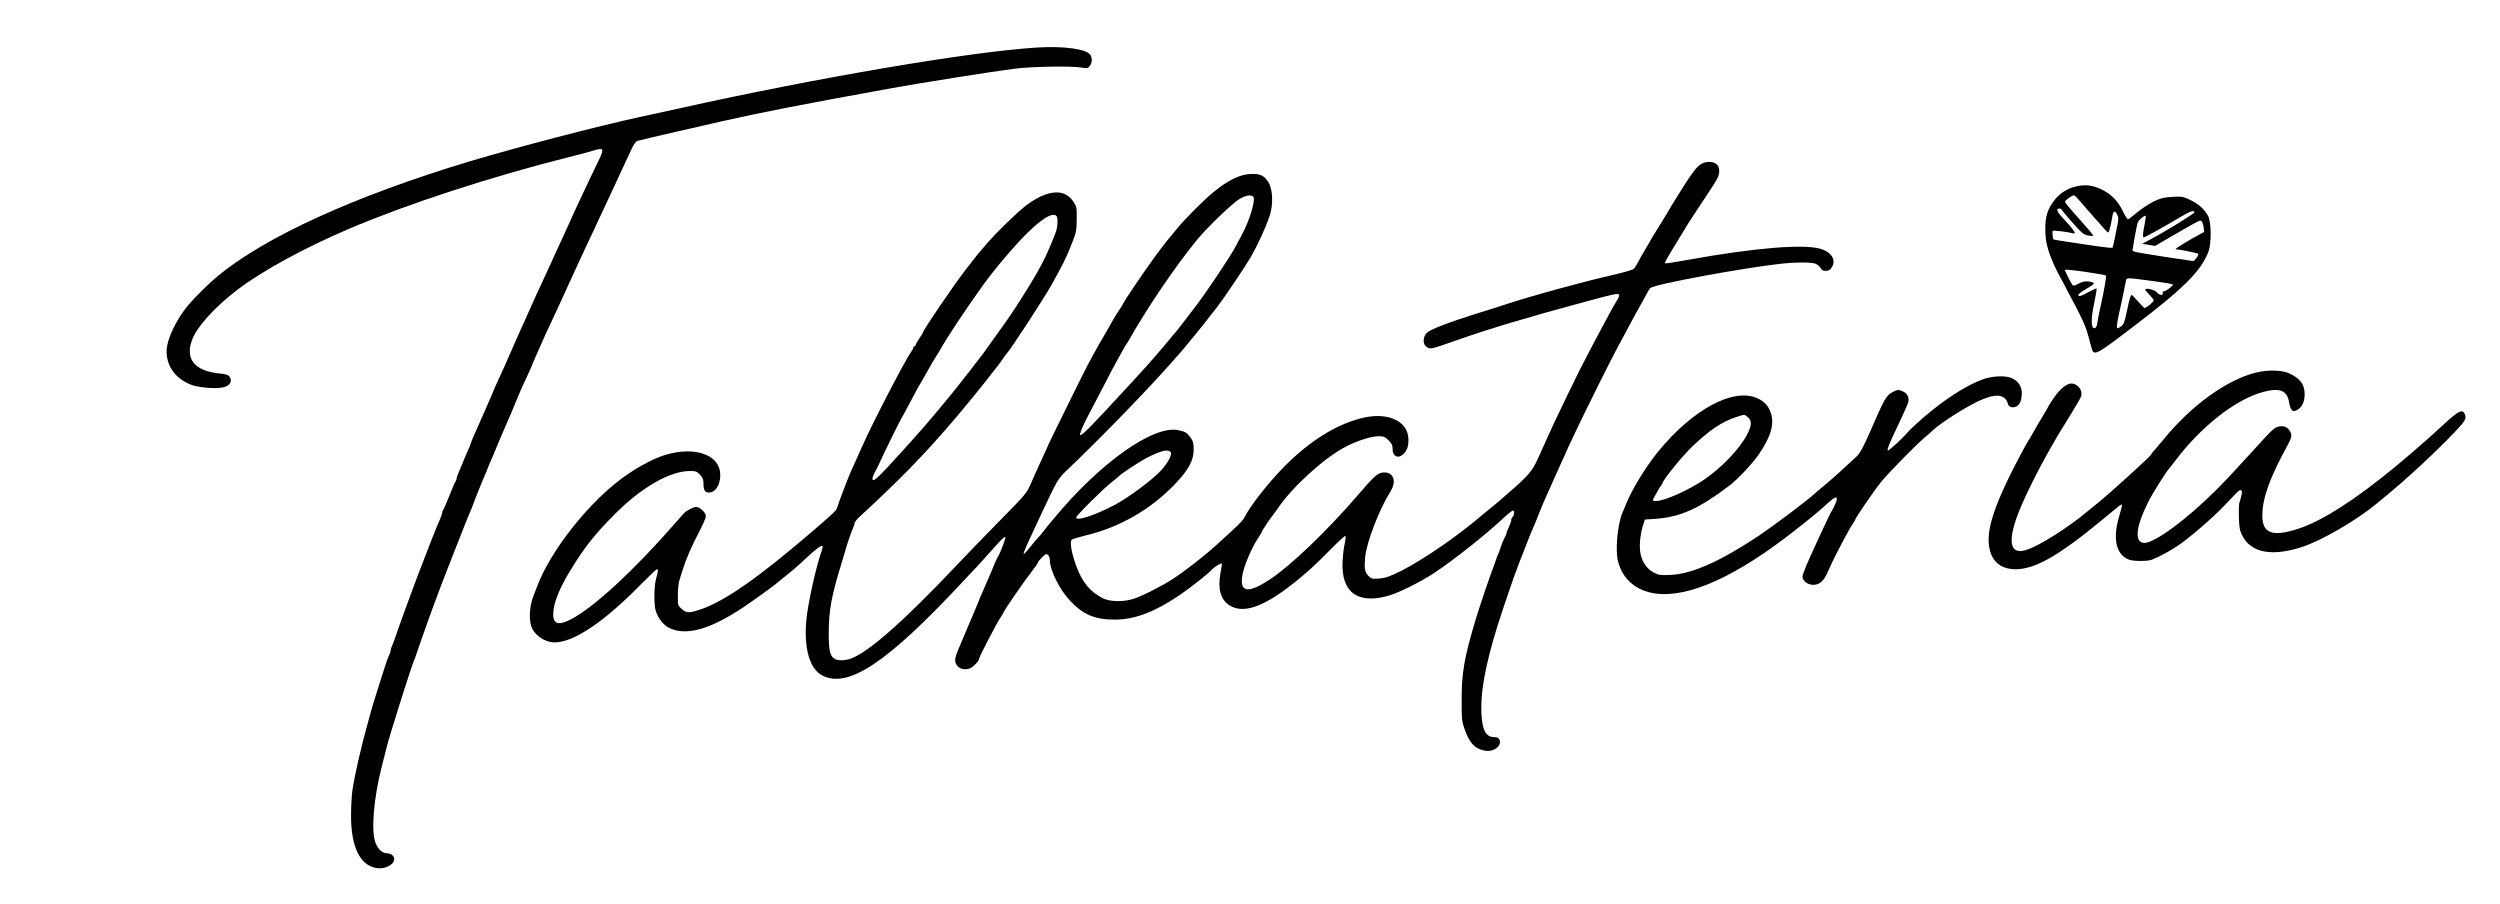
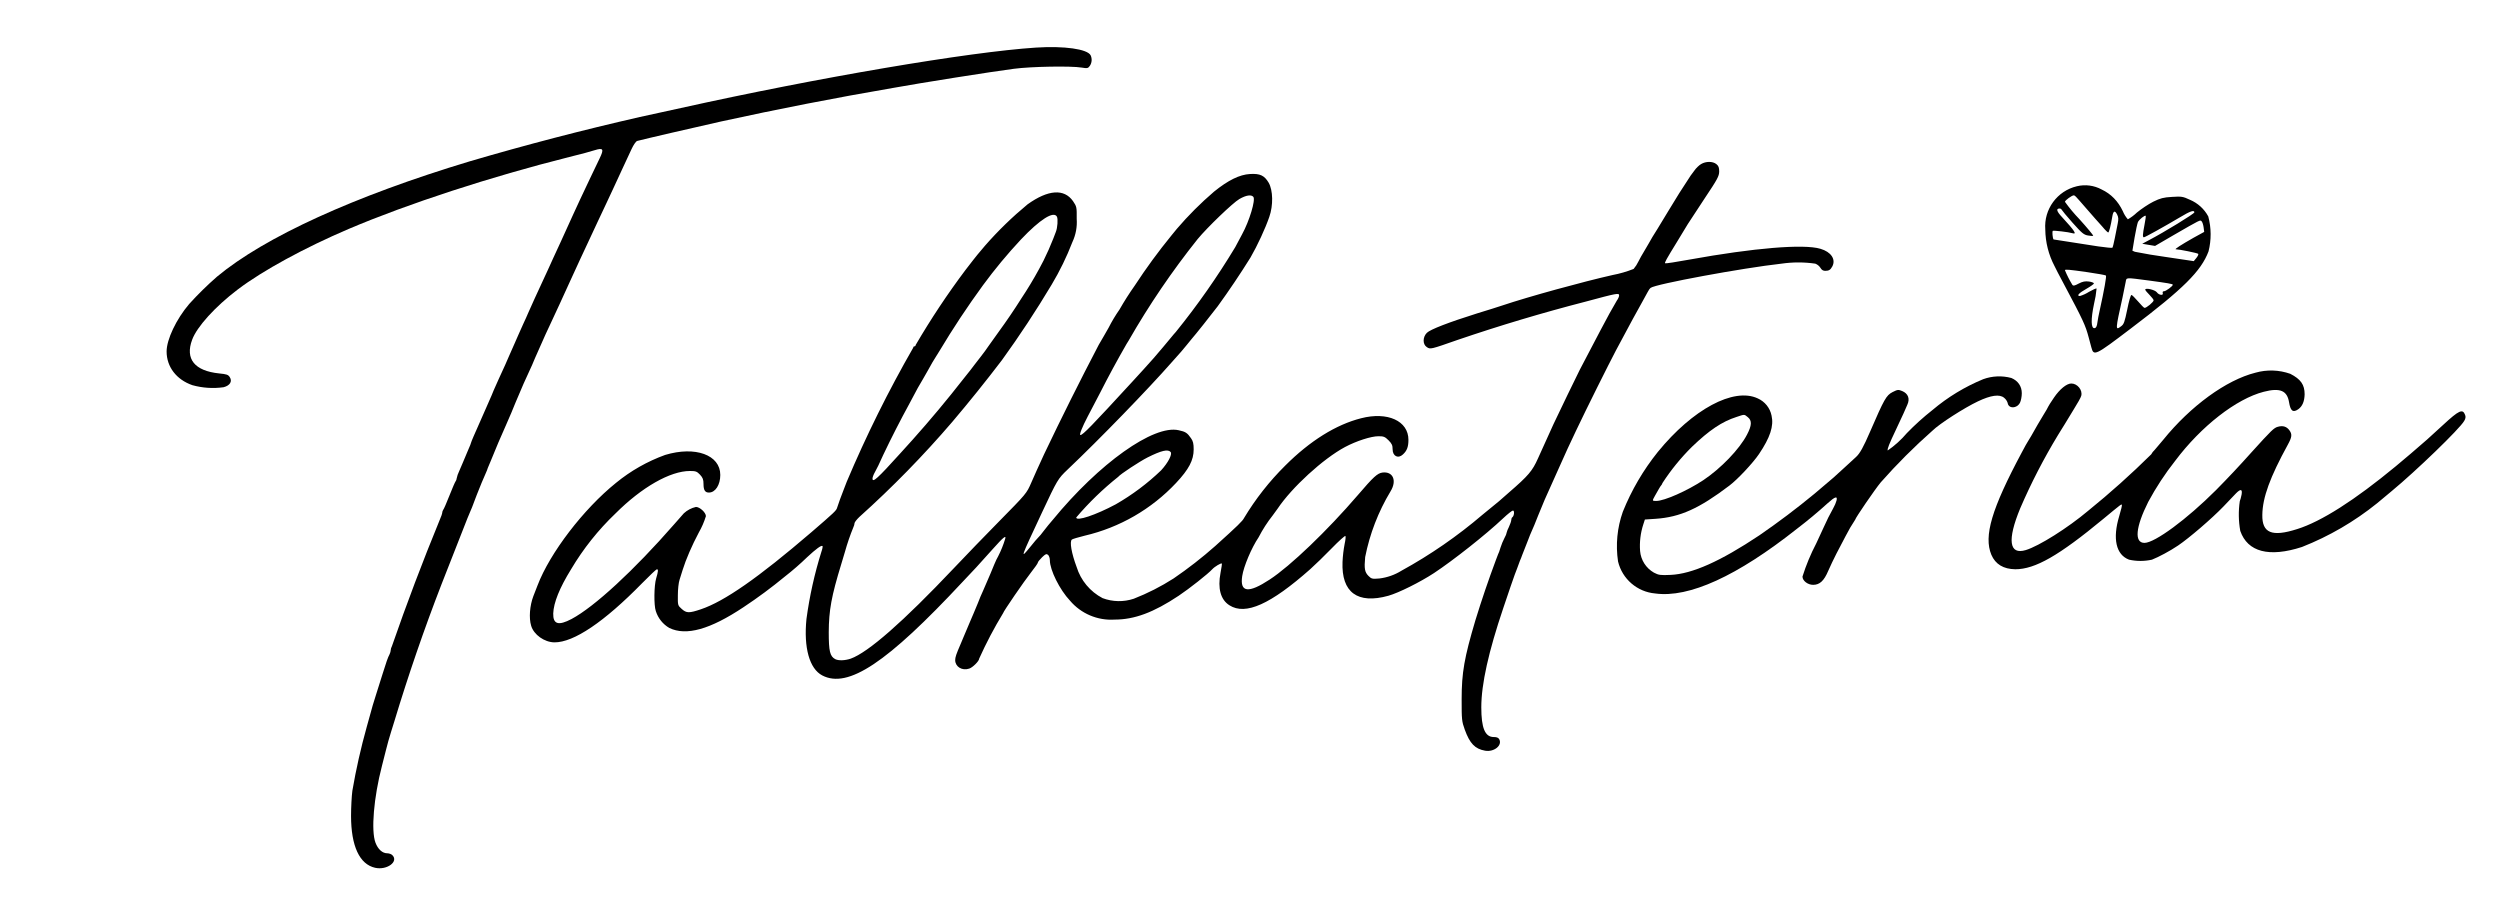
- <svg xmlns="http://www.w3.org/2000/svg" version="1.0" width="2086pt" height="754pt" viewBox="0 0 2086 754" preserveAspectRatio="xMidYMid meet">
-   <g transform="translate(0,754) scale(0.1,-0.1)" fill="#000000" stroke="none">
-     <path d="M8645 7143 c-559 -36 -1823 -251 -2962 -504 -125 -27 -280 -61 -343 -75 -356 -77 -1014 -249 -1420 -370 -960 -289 -1713 -632 -2110 -963 -59 -49 -188 -176 -232 -228 -108 -127 -188 -296 -188 -396 0 -128 82 -235 215 -281 65 -22 208 -32 261 -17 53 14 74 49 51 84 -13 21 -27 25 -88 31 -205 21 -286 120 -226 281 40 109 193 277 380 419 208 158 561 350 927 506 494 210 1184 435 1840 600 91 22 187 48 213 57 71 22 78 9 40 -69 -17 -35 -52 -108 -78 -163 -26 -55 -64 -136 -85 -180 -21 -44 -48 -102 -60 -130 -12 -27 -35 -77 -50 -110 -15 -33 -38 -82 -50 -110 -13 -27 -42 -92 -66 -143 -24 -52 -44 -95 -44 -97 0 -1 -22 -49 -49 -106 -48 -103 -71 -154 -112 -246 -11 -27 -31 -70 -44 -98 -12 -27 -29 -66 -38 -85 -8 -19 -24 -56 -36 -82 -12 -27 -30 -69 -42 -95 -12 -27 -27 -61 -34 -78 -8 -16 -32 -70 -54 -118 -23 -49 -41 -91 -41 -92 0 -2 -27 -66 -61 -142 -33 -76 -67 -151 -74 -168 -7 -16 -22 -51 -34 -77 -11 -26 -21 -50 -21 -53 0 -3 -9 -27 -21 -53 -12 -26 -25 -57 -30 -69 -5 -13 -13 -33 -18 -45 -5 -13 -18 -44 -30 -70 -12 -26 -21 -54 -21 -61 0 -7 -4 -17 -8 -22 -5 -6 -28 -59 -52 -120 -24 -60 -47 -114 -52 -119 -4 -6 -8 -16 -8 -23 0 -7 -9 -35 -21 -61 -28 -62 -82 -199 -190 -482 -50 -131 -156 -423 -178 -490 -12 -36 -26 -73 -31 -82 -6 -10 -10 -25 -10 -33 0 -8 -4 -23 -9 -33 -16 -31 -28 -66 -61 -172 -18 -58 -41 -132 -52 -165 -10 -33 -23 -73 -28 -90 -5 -16 -17 -57 -25 -90 -9 -33 -21 -73 -25 -90 -48 -171 -105 -424 -120 -533 -6 -45 -11 -140 -11 -210 0 -252 71 -404 201 -433 98 -22 198 51 144 105 -8 9 -28 16 -43 16 -40 0 -77 33 -98 88 -38 100 -15 376 54 642 14 52 29 111 33 130 14 56 27 102 42 150 8 25 21 65 28 90 27 93 146 464 159 495 10 22 12 27 71 200 43 124 124 345 164 450 35 90 206 527 216 550 4 11 15 36 23 55 9 19 23 55 32 80 17 45 25 67 46 118 7 15 15 36 19 47 5 11 17 41 29 67 12 26 21 50 21 53 0 2 11 28 24 57 13 29 38 87 54 128 17 41 51 122 77 180 26 58 60 139 76 180 17 41 41 98 53 125 74 159 86 186 86 190 0 2 11 28 24 57 23 51 43 95 87 196 12 26 36 79 55 118 18 39 47 102 65 140 17 38 55 121 84 184 29 63 67 147 85 185 18 39 52 113 77 165 25 52 57 120 70 150 14 30 47 100 73 155 26 55 55 116 63 135 8 19 39 85 67 145 29 61 65 138 80 172 16 34 36 64 47 67 10 3 56 14 103 25 47 11 126 29 175 41 85 20 160 37 420 96 351 79 636 135 1435 280 237 43 825 136 1010 160 144 19 475 25 566 10 47 -8 53 -6 68 15 18 26 21 61 6 88 -28 52 -220 79 -455 64z" />
-     <path d="M14194 6171 c-17 -10 -42 -34 -55 -53 -13 -18 -27 -37 -32 -43 -15 -19 -143 -221 -186 -295 -24 -41 -65 -109 -91 -150 -27 -41 -60 -97 -75 -125 -15 -27 -35 -61 -44 -75 -9 -14 -27 -46 -40 -72 -13 -26 -31 -54 -40 -62 -9 -8 -88 -31 -176 -51 -244 -55 -700 -180 -920 -254 -33 -11 -127 -41 -210 -66 -236 -74 -391 -134 -419 -162 -36 -36 -36 -96 -1 -119 30 -20 30 -20 261 61 277 97 581 188 1064 318 263 71 280 74 280 52 0 -9 -8 -29 -19 -43 -10 -15 -37 -63 -61 -107 -23 -44 -57 -107 -75 -140 -28 -51 -69 -129 -173 -330 -24 -47 -176 -361 -220 -455 -31 -67 -50 -110 -129 -285 -47 -105 -79 -143 -243 -285 -34 -30 -71 -62 -82 -72 -10 -9 -38 -31 -61 -50 -23 -18 -57 -47 -77 -63 -199 -172 -494 -375 -676 -467 -99 -49 -132 -61 -185 -65 -59 -5 -66 -3 -90 21 -32 32 -37 61 -28 158 12 124 117 398 211 547 56 90 22 169 -67 158 -42 -6 -75 -36 -205 -188 -254 -296 -564 -593 -736 -705 -178 -117 -250 -108 -229 29 12 80 77 235 137 324 15 23 28 44 28 48 0 7 80 127 90 135 3 3 21 28 40 55 119 178 380 417 563 515 94 50 217 90 279 90 43 0 54 -4 84 -34 28 -28 34 -42 34 -75 0 -57 46 -81 86 -43 34 31 46 64 46 122 0 158 -174 237 -395 180 -209 -53 -426 -188 -633 -395 -135 -135 -291 -333 -344 -438 -12 -24 -49 -61 -240 -233 -85 -78 -265 -218 -348 -271 -97 -63 -254 -143 -332 -169 -82 -28 -202 -26 -260 5 -104 54 -168 131 -217 261 -42 112 -60 212 -39 228 6 5 54 19 106 32 293 69 557 221 763 440 107 114 147 190 147 280 0 48 -5 69 -22 93 -31 45 -46 55 -103 67 -209 48 -664 -276 -1051 -748 -10 -13 -27 -33 -38 -45 -10 -12 -30 -38 -45 -57 -14 -19 -31 -39 -38 -45 -6 -5 -37 -41 -67 -79 -85 -104 -85 -104 99 289 127 271 132 280 213 357 266 252 674 673 867 893 39 44 75 85 81 91 5 6 26 31 45 54 18 23 39 47 44 54 19 20 170 210 216 271 54 70 236 341 273 406 58 100 124 243 157 339 34 97 31 222 -5 285 -36 61 -72 78 -156 73 -87 -5 -181 -51 -300 -147 -83 -67 -239 -223 -310 -310 -19 -24 -40 -48 -45 -55 -64 -72 -185 -238 -306 -418 -55 -81 -99 -150 -99 -153 0 -4 -13 -25 -29 -48 -16 -23 -38 -59 -50 -80 -11 -20 -30 -53 -41 -72 -11 -19 -29 -51 -40 -70 -11 -19 -30 -52 -42 -72 -73 -128 -105 -190 -249 -483 -89 -179 -164 -334 -169 -345 -4 -11 -21 -49 -38 -85 -50 -109 -79 -172 -106 -235 -41 -94 -39 -91 -276 -332 -124 -126 -291 -299 -371 -384 -423 -447 -715 -703 -861 -755 -48 -16 -101 -18 -129 -4 -44 24 -54 65 -54 225 1 183 22 299 105 570 12 39 25 84 30 100 12 48 60 188 71 207 5 10 9 24 9 32 0 8 19 32 41 53 343 316 519 497 775 793 85 99 278 335 334 410 14 18 30 38 35 44 6 6 26 34 45 61 18 28 36 52 40 55 23 19 311 460 375 575 92 165 122 226 155 310 4 11 12 31 18 45 31 76 36 102 36 194 1 98 0 102 -31 148 -74 105 -207 96 -379 -27 -73 -52 -275 -249 -355 -345 -30 -35 -58 -70 -64 -76 -5 -6 -21 -26 -35 -44 -14 -18 -43 -56 -65 -84 -86 -109 -355 -504 -355 -522 0 -3 -13 -25 -30 -49 -16 -24 -30 -48 -30 -54 0 -6 -4 -11 -10 -11 -5 0 -10 -5 -10 -11 0 -6 -8 -23 -19 -37 -53 -76 -320 -590 -405 -782 -16 -36 -41 -92 -56 -125 -45 -99 -58 -128 -75 -175 -9 -25 -21 -54 -25 -65 -16 -39 -49 -130 -55 -151 -6 -24 -25 -41 -215 -205 -444 -381 -726 -577 -922 -643 -98 -33 -120 -33 -160 3 -33 29 -33 31 -32 115 0 47 6 104 14 128 7 24 19 61 26 83 27 87 78 205 135 312 32 61 59 123 59 136 0 30 -51 77 -83 77 -22 0 -80 -31 -101 -53 -6 -7 -42 -48 -81 -92 -336 -385 -666 -689 -856 -790 -110 -58 -155 -44 -153 46 3 90 53 214 149 369 118 192 201 296 370 465 220 220 457 355 622 355 49 0 58 -4 84 -31 23 -25 29 -40 29 -78 0 -51 13 -71 45 -71 54 0 95 64 95 147 0 167 -208 243 -460 167 -113 -34 -281 -129 -410 -233 -271 -218 -552 -585 -655 -856 -15 -38 -30 -79 -35 -90 -30 -79 -38 -182 -18 -247 22 -74 110 -137 194 -138 161 -1 415 170 732 494 63 64 118 116 123 116 13 0 11 -19 -6 -76 -18 -60 -20 -224 -3 -273 22 -64 65 -118 113 -141 141 -68 340 -12 618 173 111 75 283 200 297 217 3 3 25 21 50 40 59 46 100 81 185 161 74 69 119 102 128 93 3 -3 -1 -25 -9 -47 -44 -123 -111 -424 -125 -562 -24 -240 25 -415 132 -471 215 -112 541 105 1171 781 36 39 87 93 113 120 26 28 88 96 138 153 88 99 115 121 104 85 -15 -49 -44 -122 -58 -144 -8 -13 -23 -44 -33 -69 -10 -25 -23 -58 -31 -75 -7 -16 -19 -46 -28 -65 -8 -19 -24 -56 -35 -81 -12 -25 -31 -70 -42 -100 -12 -30 -27 -67 -35 -84 -7 -16 -20 -48 -30 -70 -23 -54 -45 -106 -55 -130 -4 -11 -15 -36 -23 -55 -39 -90 -47 -114 -47 -139 1 -55 58 -90 117 -70 29 9 83 63 83 83 0 16 149 302 180 346 11 16 20 31 20 34 0 11 177 269 234 341 31 39 56 75 56 81 0 5 16 25 35 44 29 28 37 31 50 20 8 -7 15 -27 15 -45 0 -81 82 -246 168 -337 111 -117 206 -158 372 -158 165 0 325 59 535 199 86 57 248 185 280 221 20 22 74 54 80 48 2 -2 -3 -37 -11 -78 -25 -130 1 -225 75 -271 134 -85 342 8 674 302 39 35 120 113 179 174 59 60 110 106 114 103 4 -4 1 -34 -6 -65 -8 -32 -15 -100 -18 -152 -10 -254 125 -354 383 -282 85 24 264 113 380 189 159 105 432 320 577 457 38 36 75 65 82 65 15 0 10 -46 -5 -56 -5 -3 -9 -13 -9 -23 0 -9 -9 -36 -20 -59 -11 -22 -20 -46 -20 -51 0 -6 -8 -25 -18 -43 -10 -18 -24 -53 -32 -78 -7 -25 -16 -49 -20 -55 -3 -5 -12 -28 -19 -50 -7 -22 -16 -49 -21 -60 -19 -44 -116 -330 -149 -440 -93 -313 -115 -438 -115 -660 0 -169 1 -184 26 -253 42 -116 85 -161 170 -176 74 -13 145 44 118 95 -8 13 -21 19 -46 19 -73 0 -104 75 -104 248 0 194 61 466 183 827 19 55 46 136 61 180 15 44 31 89 35 100 5 11 14 36 21 55 7 19 17 46 22 60 6 14 15 35 19 48 5 12 13 32 18 45 5 12 17 42 26 67 16 43 24 63 58 140 8 19 23 55 32 80 23 59 49 121 112 260 14 30 43 96 65 145 74 165 85 189 138 300 88 186 272 554 333 670 130 243 169 316 224 413 14 26 32 59 40 73 7 15 19 32 26 37 37 31 767 166 1092 202 117 13 244 13 282 0 17 -6 36 -22 43 -35 9 -17 22 -25 39 -25 32 0 44 8 60 37 31 59 -10 121 -99 147 -140 42 -557 7 -1093 -90 -109 -20 -200 -34 -203 -31 -6 5 7 29 101 182 37 61 77 126 88 145 12 19 75 116 141 215 107 160 120 185 121 223 0 34 -5 48 -24 63 -30 24 -87 24 -127 0z m-3736 -274 c20 -24 -33 -201 -94 -312 -12 -22 -38 -70 -57 -107 -41 -77 -230 -361 -321 -481 -89 -118 -169 -221 -175 -227 -4 -3 -26 -30 -51 -60 -25 -30 -49 -60 -55 -66 -5 -6 -32 -38 -60 -70 -27 -32 -73 -84 -101 -114 -27 -30 -71 -77 -96 -105 -339 -369 -413 -445 -433 -445 -12 0 15 67 61 155 9 17 55 104 102 195 92 179 138 265 170 321 11 20 26 47 34 60 7 13 15 26 18 29 3 3 11 16 18 29 156 276 391 622 575 846 80 97 294 303 348 334 57 33 100 39 117 18z m-1639 -165 c10 -19 5 -93 -9 -127 -4 -11 -14 -36 -21 -55 -14 -39 -65 -154 -82 -185 -6 -11 -22 -42 -37 -70 -15 -27 -45 -80 -68 -117 -23 -38 -59 -96 -81 -130 -41 -67 -136 -207 -186 -274 -16 -22 -55 -76 -85 -119 -30 -43 -59 -83 -65 -89 -5 -6 -30 -38 -55 -71 -25 -33 -49 -65 -55 -71 -5 -6 -21 -26 -35 -44 -77 -104 -318 -392 -426 -510 -22 -25 -69 -76 -104 -115 -188 -208 -230 -246 -230 -208 0 10 9 34 20 53 19 34 34 65 70 145 27 59 151 308 160 320 4 6 30 53 57 105 27 52 60 112 71 133 12 20 31 53 42 72 11 19 29 51 40 70 11 19 29 52 41 73 12 20 25 42 29 47 4 6 17 26 28 45 63 113 202 323 364 550 75 106 215 274 317 382 159 168 273 240 300 190z m949 -1964 c15 -19 -22 -90 -80 -153 -69 -76 -265 -222 -378 -283 -168 -90 -330 -144 -330 -110 0 16 218 233 295 294 28 21 52 42 55 45 17 22 178 128 245 162 116 58 171 71 193 45z" />
-     <path d="M17330 5986 c-72 -15 -138 -54 -181 -108 -64 -80 -84 -142 -83 -253 1 -105 18 -171 77 -305 6 -14 41 -81 78 -150 163 -306 180 -344 207 -445 6 -22 15 -59 22 -82 20 -77 30 -72 330 156 440 333 586 479 648 643 25 65 23 241 -2 292 -29 58 -81 105 -153 139 -60 28 -70 29 -150 24 -71 -4 -97 -11 -156 -40 -40 -20 -101 -61 -137 -91 -36 -31 -69 -56 -75 -56 -5 1 -24 31 -42 68 -40 84 -99 144 -177 181 -73 35 -132 43 -206 27z m-7 -89 c7 -6 41 -46 77 -87 36 -41 73 -84 83 -95 11 -11 37 -41 60 -67 22 -27 44 -48 48 -48 7 0 22 59 34 132 8 49 21 55 40 19 12 -24 13 -39 5 -78 -6 -26 -17 -81 -24 -121 -8 -41 -17 -76 -20 -79 -3 -3 -56 2 -118 11 -62 9 -171 25 -242 36 -70 10 -129 20 -131 22 -8 10 -13 68 -6 72 8 5 132 -10 164 -20 39 -12 19 19 -86 133 -46 49 -53 73 -22 73 7 0 15 -4 17 -9 2 -5 43 -55 92 -110 77 -86 93 -100 128 -106 22 -4 42 -5 44 -2 3 3 -49 65 -115 138 -67 74 -121 139 -121 145 0 12 57 53 73 54 5 0 14 -6 20 -13z m987 -129 c-1 -12 -251 -165 -379 -232 l-56 -30 53 -9 54 -9 151 88 c232 134 225 130 237 118 7 -7 14 -29 17 -50 l5 -39 -89 -49 c-104 -59 -161 -96 -148 -96 27 0 180 -31 187 -38 4 -4 -3 -19 -15 -34 l-22 -27 -235 35 c-129 19 -244 39 -256 43 l-21 9 18 109 c10 59 23 118 28 130 10 21 58 60 65 52 2 -2 -2 -35 -10 -74 -16 -83 -17 -105 -5 -105 9 0 166 87 301 167 86 52 120 63 120 41z m-893 -499 c81 -12 151 -24 155 -28 6 -6 -14 -119 -53 -296 -7 -27 -14 -70 -18 -95 -4 -31 -11 -46 -23 -48 -31 -6 -33 72 -5 204 14 66 23 122 21 126 -3 4 -31 -9 -63 -27 -33 -19 -67 -35 -76 -35 -31 0 -9 25 54 60 35 20 63 40 63 45 -1 6 -20 13 -42 16 -32 4 -52 0 -85 -17 -33 -18 -45 -21 -53 -11 -11 14 -62 114 -62 122 0 9 32 6 187 -16z m508 -69 c163 -22 205 -29 205 -36 0 -12 -57 -53 -72 -54 -11 0 -15 -5 -12 -15 9 -23 -32 -19 -49 6 -16 21 -97 40 -97 22 0 -5 16 -24 35 -43 19 -19 35 -40 35 -46 0 -14 -61 -65 -76 -63 -5 0 -29 25 -54 54 -25 29 -50 54 -55 54 -6 1 -22 -54 -35 -121 -22 -106 -28 -124 -52 -141 -48 -36 -48 -32 13 243 11 52 23 110 26 128 7 38 -4 37 188 12z" />
-     <path d="M18819 4430 c-243 -61 -541 -278 -769 -560 -25 -30 -57 -68 -72 -85 -16 -16 -28 -33 -28 -36 0 -12 -341 -321 -452 -411 -23 -18 -56 -45 -73 -59 -171 -144 -412 -296 -522 -329 -139 -42 -156 83 -46 349 50 121 152 325 231 464 37 64 61 106 83 145 12 20 25 42 29 47 4 6 17 26 28 45 11 19 45 75 76 125 31 49 59 99 62 112 13 48 -32 103 -83 103 -39 0 -97 -48 -144 -117 -27 -40 -49 -74 -49 -77 0 -2 -18 -34 -41 -71 -39 -65 -53 -88 -100 -172 -12 -21 -25 -42 -29 -48 -4 -5 -27 -46 -50 -90 -252 -471 -319 -698 -254 -854 33 -79 102 -120 200 -121 165 0 363 113 734 420 151 125 150 124 155 118 3 -2 -7 -45 -22 -94 -57 -189 -27 -323 82 -364 38 -14 153 -14 191 0 56 22 150 72 218 118 92 62 283 226 379 326 42 45 89 93 104 109 38 40 56 36 47 -10 -4 -21 -11 -46 -15 -55 -13 -25 -10 -208 4 -248 61 -176 241 -223 515 -134 167 55 453 221 627 365 11 10 65 54 120 100 206 170 569 521 606 586 12 19 14 35 8 51 -20 53 -50 40 -185 -85 -49 -45 -98 -90 -110 -100 -89 -77 -149 -130 -158 -138 -6 -6 -63 -54 -126 -106 -341 -282 -621 -461 -823 -524 -210 -67 -293 -33 -290 119 2 145 64 314 213 586 34 62 37 86 14 118 -22 32 -55 43 -97 31 -33 -9 -51 -26 -222 -215 -147 -162 -199 -217 -295 -314 -243 -243 -509 -439 -596 -440 -87 0 -75 131 31 342 37 74 155 261 174 278 3 3 26 32 51 65 217 289 510 517 739 576 136 35 195 10 211 -87 12 -74 33 -90 78 -58 33 23 52 67 52 124 0 80 -32 126 -120 171 -63 32 -187 36 -291 9z" />
-     <path d="M16548 4376 c-118 -42 -271 -135 -423 -257 -92 -74 -185 -159 -214 -193 -41 -49 -156 -154 -160 -145 -4 13 11 52 69 174 26 55 54 116 63 135 8 19 22 52 32 73 23 50 7 93 -43 114 -32 13 -38 13 -81 -9 -52 -27 -69 -58 -186 -328 -56 -130 -86 -184 -118 -213 -18 -16 -62 -57 -98 -90 -36 -34 -77 -71 -90 -82 -41 -34 -154 -130 -159 -135 -43 -43 -335 -263 -460 -347 -325 -217 -561 -322 -740 -330 -85 -4 -100 -2 -140 19 -64 33 -106 100 -115 180 -7 65 4 154 27 223 l13 40 90 6 c204 14 362 85 615 277 68 51 197 189 247 263 93 138 125 234 105 321 -16 69 -53 115 -116 144 -200 93 -542 -90 -833 -447 -108 -134 -227 -331 -273 -454 -4 -11 -12 -31 -19 -45 -44 -97 -65 -319 -40 -415 38 -148 150 -244 310 -267 282 -39 684 145 1182 539 133 105 203 163 256 213 63 57 85 64 75 23 -4 -16 -16 -44 -27 -63 -26 -45 -49 -92 -80 -160 -14 -30 -42 -91 -62 -134 -74 -159 -115 -257 -115 -277 0 -35 44 -69 89 -69 55 0 91 34 126 117 16 37 47 102 68 143 22 41 57 108 77 147 21 40 48 86 59 102 12 16 21 32 21 35 0 12 164 252 213 311 66 81 278 297 356 365 36 30 69 60 75 66 60 59 266 191 380 245 109 51 179 61 218 30 15 -12 28 -31 30 -43 7 -50 77 -49 103 2 8 16 15 51 15 79 0 58 -32 104 -87 127 -51 22 -158 17 -235 -10z m-1964 -317 c35 -28 34 -68 -7 -146 -62 -120 -218 -282 -365 -380 -135 -89 -325 -173 -392 -173 -35 0 -35 0 -11 43 11 19 25 45 33 58 7 13 16 26 19 29 3 3 8 12 11 20 14 39 165 224 246 302 144 138 250 210 372 249 69 23 63 23 94 -2z" />
-   </g>
+ <svg xmlns="http://www.w3.org/2000/svg" width="2781.3" height="1005.3" viewBox="0 0 2086 754">
+   <path d="M864.5 39.7c-55.9 3.6-182.3 25.1-296.2 50.4L534 97.6a2393 2393 0 0 0-142 37c-96 28.9-171.3 63.2-211 96.3a279 279 0 0 0-23.2 22.8C147 266.4 139 283.3 139 293.3c0 12.8 8.2 23.5 21.5 28.1a64 64 0 0 0 26.1 1.7c5.3-1.4 7.4-4.9 5.1-8.4-1.3-2.1-2.7-2.5-8.8-3.1-20.5-2.1-28.6-12-22.6-28.1 4-10.9 19.3-27.7 38-41.9 20.8-15.8 56.1-35 92.7-50.6 49.4-21 118.4-43.5 184-60 9.1-2.2 18.7-4.8 21.3-5.7 7.1-2.2 7.8-.9 4 6.9l-7.8 16.3-8.5 18-6 13-5 11-5 11-6.6 14.3-4.4 9.7-4.9 10.6c-4.8 10.3-7.1 15.4-11.2 24.6-1.1 2.7-3.1 7-4.4 9.8l-3.8 8.5-3.6 8.2-4.2 9.5-3.4 7.8-5.4 11.8-4.1 9.2c0 .2-2.7 6.6-6.1 14.2l-7.4 16.8-3.4 7.7c-1.1 2.6-2.1 5-2.1 5.3s-.9 2.7-2.1 5.3l-4.8 11.4-3 7a25 25 0 0 0-2.1 6.1q-.1 1.2-.8 2.2c-.5.6-2.8 5.9-5.2 12s-4.7 11.4-5.2 11.9q-.7 1-.8 2.3c0 .7-.9 3.5-2.1 6.1A2008 2008 0 0 0 327 539.2c-.6 1-1 2.5-1 3.3s-.4 2.3-.9 3.3c-1.6 3.1-2.8 6.6-6.1 17.2l-5.2 16.5-2.8 9-2.5 9-2.5 9a531 531 0 0 0-12 53.3c-.6 4.5-1.1 14-1.1 21 0 25.2 7.1 40.4 20.1 43.3 9.8 2.2 19.8-5.1 14.4-10.5-.8-.9-2.8-1.6-4.3-1.6-4 0-7.7-3.3-9.8-8.8-3.8-10-1.5-37.6 5.4-64.2l3.3-13a259 259 0 0 1 4.2-15l2.8-9a1587 1587 0 0 1 39.4-114.5l21.6-55 2.3-5.5c.9-1.9 2.3-5.5 3.2-8 1.7-4.5 2.5-6.7 4.6-11.8l1.9-4.7 2.9-6.7c1.2-2.6 2.1-5 2.1-5.3l2.4-5.7a800 800 0 0 1 13.1-30.8c2.6-5.8 6-13.9 7.6-18a708 708 0 0 1 13.9-31.5l2.4-5.7 8.7-19.6 5.5-11.8 6.5-14 8.4-18.4 8.5-18.5 7.7-16.5 7-15 7.3-15.5 6.3-13.5 6.7-14.5 8-17.2c1.6-3.4 3.6-6.4 4.7-6.7l10.3-2.5 17.5-4.1 42-9.6a3208 3208 0 0 1 143.5-28c23.7-4.3 82.5-13.6 101-16 14.4-1.9 47.5-2.5 56.6-1 4.7.8 5.3.6 6.8-1.5a9 9 0 0 0 .6-8.8c-2.8-5.2-22-7.9-45.5-6.4" />
+   <path d="M1419.4 136.9c-1.7 1-4.2 3.4-5.5 5.3l-3.2 4.3a705 705 0 0 0-18.6 29.5l-9.1 15c-2.7 4.1-6 9.7-7.5 12.5l-4.4 7.5c-.9 1.4-2.7 4.6-4 7.2a28 28 0 0 1-4 6.2 96 96 0 0 1-17.6 5.1c-24.4 5.5-70 18-92 25.4-3.3 1.1-12.7 4.1-21 6.6-23.6 7.4-39.1 13.4-41.9 16.2-3.6 3.6-3.6 9.6-.1 11.9 3 2 3 2 26.1-6.1a1473 1473 0 0 1 106.4-31.8c26.3-7.1 28-7.4 28-5.2 0 .9-.8 2.9-1.9 4.3l-6.1 10.7-7.5 14-17.3 33c-2.4 4.7-17.6 36.1-22 45.5l-12.9 28.5c-4.7 10.5-7.9 14.3-24.3 28.5l-8.2 7.2-6.1 5-7.7 6.3a401 401 0 0 1-67.6 46.7 45 45 0 0 1-18.5 6.5c-5.9.5-6.6.3-9-2.1-3.2-3.2-3.7-6.1-2.8-15.8a170 170 0 0 1 21.1-54.7c5.6-9 2.2-16.9-6.7-15.8-4.2.6-7.5 3.6-20.5 18.8-25.4 29.6-56.4 59.3-73.6 70.5-17.8 11.7-25 10.8-22.9-2.9 1.2-8 7.7-23.5 13.7-32.4A113 113 0 0 1 1062 430l4-5.5c11.9-17.8 38-41.7 56.3-51.5 9.4-5 21.7-9 27.9-9 4.3 0 5.4.4 8.4 3.4 2.8 2.8 3.4 4.2 3.4 7.5 0 5.7 4.6 8.1 8.6 4.3 3.4-3.1 4.6-6.4 4.6-12.2 0-15.8-17.4-23.7-39.5-18-20.9 5.3-42.6 18.8-63.3 39.5a224 224 0 0 0-34.4 43.8c-1.2 2.4-4.9 6.1-24 23.3a351 351 0 0 1-34.8 27.1 190 190 0 0 1-33.2 16.9 39 39 0 0 1-26-.5 44 44 0 0 1-21.7-26.1c-4.2-11.2-6-21.2-3.9-22.8.6-.5 5.4-1.9 10.6-3.2a152 152 0 0 0 76.3-44c10.7-11.4 14.7-19 14.7-28 0-4.8-.5-6.9-2.2-9.3-3.1-4.5-4.6-5.5-10.3-6.7-20.9-4.8-66.4 27.6-105.1 74.8l-3.8 4.5-4.5 5.7a37 37 0 0 1-3.8 4.5c-.6.5-3.7 4.1-6.7 7.9-8.5 10.4-8.5 10.4 9.9-28.9 12.7-27.1 13.2-28 21.3-35.7 26.6-25.2 67.4-67.3 86.7-89.3l8.1-9.1 4.5-5.4 4.4-5.4c1.9-2 17-21 21.6-27.1a705 705 0 0 0 27.3-40.6c5.8-10 12.4-24.3 15.7-33.9 3.4-9.7 3.1-22.2-.5-28.5-3.6-6.1-7.2-7.8-15.6-7.3-8.7.5-18.1 5.1-30 14.7a284 284 0 0 0-31 31l-4.5 5.5a488 488 0 0 0-30.6 41.8 246 246 0 0 0-12.8 20.1 127 127 0 0 0-9.1 15.2l-4 7-4.2 7.2a2782 2782 0 0 0-45.6 91.3c-5 10.9-7.9 17.2-10.6 23.5-4.1 9.4-3.9 9.1-27.6 33.2a2990 2990 0 0 0-37.1 38.4c-42.3 44.7-71.5 70.3-86.1 75.5-4.8 1.6-10.1 1.8-12.9.4-4.4-2.4-5.4-6.5-5.4-22.5.1-18.3 2.2-29.9 10.5-57l3-10a187 187 0 0 1 7.1-20.7c.5-1 .9-2.4.9-3.2s1.9-3.2 4.1-5.3a848 848 0 0 0 77.5-79.3 1269 1269 0 0 0 41.4-51.5 857 857 0 0 0 41.5-63 231 231 0 0 0 17.3-35.5 39 39 0 0 0 3.6-19.4c.1-9.8 0-10.2-3.1-14.8-7.4-10.5-20.7-9.6-37.9 2.7a306 306 0 0 0-35.5 34.5l-6.4 7.6-3.5 4.4-6.5 8.4a652 652 0 0 0-41.5 62.5q0 1-1 1.1t-1 1.1A1027 1027 0 0 0 706.5 402l-2.5 6.5c-1.6 3.9-4.9 13-5.5 15.1-.6 2.4-2.5 4.1-21.5 20.5-44.4 38.1-72.6 57.7-92.2 64.3-9.8 3.3-12 3.3-16-.3-3.3-2.9-3.3-3.1-3.2-11.5 0-4.7.6-10.4 1.4-12.8l2.6-8.3c2.7-8.7 7.8-20.5 13.5-31.2a66 66 0 0 0 5.9-13.6c0-3-5.1-7.7-8.3-7.7a22 22 0 0 0-10.1 5.3l-8.1 9.2c-33.6 38.5-66.6 68.9-85.6 79-11 5.8-15.5 4.4-15.3-4.6q.5-13.6 14.9-36.9a218 218 0 0 1 37-46.5c22-22 45.7-35.5 62.2-35.5 4.9 0 5.8.4 8.4 3.1 2.3 2.5 2.9 4 2.9 7.8 0 5.1 1.3 7.1 4.5 7.1 5.4 0 9.5-6.4 9.5-14.7 0-16.7-20.8-24.3-46-16.7a140 140 0 0 0-41 23.3c-27.1 21.8-55.2 58.5-65.5 85.6l-3.5 9c-3 7.9-3.8 18.2-1.8 24.7 2.2 7.4 11 13.7 19.4 13.8 16.1.1 41.5-17 73.2-49.4 6.3-6.4 11.8-11.6 12.3-11.6 1.3 0 1.1 1.9-.6 7.6-1.8 6-2 22.4-.3 27.3a25 25 0 0 0 11.3 14.1c14.1 6.8 34 1.2 61.8-17.3A411 411 0 0 0 655 481a230 230 0 0 0 18.5-16.1q11.3-10.5 12.8-9.3c.3.3-.1 2.5-.9 4.7a340 340 0 0 0-12.5 56.2c-2.4 24 2.5 41.5 13.2 47.1 21.5 11.2 54.1-10.5 117.1-78.1l11.3-12 13.8-15.3c8.8-9.9 11.5-12.1 10.4-8.5a87 87 0 0 1-5.8 14.4c-.8 1.3-2.3 4.4-3.3 6.9l-3.1 7.5-2.8 6.5-3.5 8.1c-1.2 2.5-3.1 7-4.2 10l-3.5 8.4-3 7-5.5 13-2.3 5.5c-3.9 9-4.7 11.4-4.7 13.9.1 5.5 5.8 9 11.7 7 2.9-.9 8.3-6.3 8.3-8.3a346 346 0 0 1 20-38c0-1.1 17.7-26.9 23.4-34.1 3.1-3.9 5.6-7.5 5.6-8.1s1.6-2.5 3.5-4.4c2.9-2.8 3.7-3.1 5-2 .8.7 1.5 2.7 1.5 4.5 0 8.1 8.2 24.6 16.8 33.7A45 45 0 0 0 930 517c16.5 0 32.5-5.9 53.5-19.9 8.6-5.7 24.8-18.5 28-22.1 2-2.2 7.4-5.4 8-4.8.2.2-.3 3.7-1.1 7.8-2.5 13 .1 22.5 7.5 27.1 13.4 8.5 34.2-.8 67.4-30.2 3.9-3.5 12-11.3 17.9-17.4s11-10.6 11.4-10.3c.4.4.1 3.4-.6 6.5a106 106 0 0 0-1.8 15.2c-1 25.4 12.5 35.4 38.3 28.2 8.5-2.4 26.4-11.3 38-18.9 15.9-10.5 43.2-32 57.7-45.7 3.8-3.6 7.5-6.5 8.2-6.5 1.5 0 1 4.6-.5 5.6q-.8.6-.9 2.3c0 .9-.9 3.6-2 5.9a23 23 0 0 0-2 5.1c0 .6-.8 2.5-1.8 4.3s-2.4 5.3-3.2 7.8c-.7 2.5-1.6 4.9-2 5.5l-1.9 5a899 899 0 0 0-17 50c-9.3 31.3-11.5 43.8-11.5 66 0 16.9.1 18.4 2.6 25.3 4.2 11.6 8.5 16.1 17 17.6 7.4 1.3 14.5-4.4 11.8-9.5q-1-2-4.6-1.9c-7.3 0-10.4-7.5-10.4-24.8 0-19.4 6.1-46.6 18.3-82.7l6.1-18 3.5-10 2.1-5.5 2.2-6c.6-1.4 1.5-3.5 1.9-4.8l4.4-11.2c1.6-4.3 2.4-6.3 5.8-14l3.2-8a496 496 0 0 1 11.2-26l6.5-14.5a1024 1024 0 0 1 13.8-30c8.8-18.6 27.2-55.4 33.3-67 13-24.3 16.9-31.6 22.4-41.3l4-7.3c.7-1.5 1.9-3.2 2.6-3.7 3.7-3.1 76.7-16.6 109.2-20.2a98 98 0 0 1 28.2 0 9 9 0 0 1 4.3 3.5q1.4 2.5 3.9 2.5c3.2 0 4.4-.8 6-3.7 3.1-5.9-1-12.1-9.9-14.7-14-4.2-55.7-.7-109.3 9-10.9 2-20 3.4-20.3 3.1-.6-.5.7-2.9 10.1-18.2l8.8-14.5 14.1-21.5c10.7-16 12-18.5 12.1-22.3 0-3.4-.5-4.8-2.4-6.3-3-2.4-8.7-2.4-12.7 0m-373.6 27.4c2 2.4-3.3 20.1-9.4 31.2l-5.7 10.7a625 625 0 0 1-49.6 70.8c-.4.3-2.6 3-5.1 6l-5.5 6.6a481 481 0 0 1-16.1 18.4l-9.6 10.5c-33.9 36.9-41.3 44.5-43.3 44.5-1.2 0 1.5-6.7 6.1-15.5l10.2-19.5a891 891 0 0 1 22.2-41l1.8-2.9a667 667 0 0 1 57.5-84.6c8-9.7 29.4-30.3 34.8-33.4 5.7-3.3 10-3.9 11.7-1.8m-163.9 16.5c1 1.9.5 9.3-.9 12.7l-2.1 5.5a228 228 0 0 1-8.2 18.5l-3.7 7a321 321 0 0 1-14.9 24.7 491 491 0 0 1-18.6 27.4l-8.5 11.9a151 151 0 0 1-6.5 8.9l-5.5 7.1c-2.5 3.3-4.9 6.5-5.5 7.1L804 316a993 993 0 0 1-42.6 51L751 378.5c-18.8 20.8-23 24.6-23 20.8 0-1 .9-3.4 2-5.3 1.9-3.4 3.4-6.5 7-14.5a858 858 0 0 1 21.7-42.5l7.1-13.3 4.2-7.2 4-7 4.1-7.3 2.9-4.7 2.8-4.5a717 717 0 0 1 36.4-55 421 421 0 0 1 31.7-38.2c15.9-16.8 27.3-24 30-19m94.9 196.4c1.5 1.9-2.2 9-8 15.3a194 194 0 0 1-37.8 28.3c-16.8 9-33 14.4-33 11a251 251 0 0 1 35-33.9c1.7-2.2 17.8-12.8 24.5-16.2 11.6-5.8 17.1-7.1 19.3-4.5M1733 155.4a34.4 34.4 0 0 0-26.4 36.1 67 67 0 0 0 7.7 30.5c.6 1.4 4.1 8.1 7.8 15 16.3 30.6 18 34.4 20.7 44.5l2.2 8.2c2 7.7 3 7.2 33-15.6 44-33.3 58.6-47.9 64.8-64.3a58 58 0 0 0-.2-29.2 31 31 0 0 0-15.3-13.9c-6-2.8-7-2.9-15-2.4-7.1.4-9.7 1.1-15.6 4-4 2-10.1 6.1-13.7 9.1a38 38 0 0 1-7.5 5.6 24 24 0 0 1-4.2-6.8q-6-12.6-17.7-18.1a29 29 0 0 0-20.6-2.7m-.7 8.9c.7.6 4.1 4.6 7.7 8.7l8.3 9.5 6 6.7c2.2 2.7 4.4 4.8 4.8 4.8.7 0 2.2-5.9 3.4-13.2q1.2-7.3 4-1.9c1.2 2.4 1.3 3.9.5 7.8l-2.4 12.1c-.8 4.1-1.7 7.6-2 7.9s-5.6-.2-11.8-1.1l-37.3-5.8c-.8-1-1.3-6.8-.6-7.2s13.2 1 16.4 2c3.9 1.2 1.9-1.9-8.6-13.3q-6.9-7.3-2.2-7.3 1.2 0 1.7.9c.2.5 4.3 5.5 9.2 11 7.7 8.6 9.3 10 12.8 10.6 2.2.4 4.2.5 4.4.2s-4.9-6.5-11.5-13.8a130 130 0 0 1-12.1-14.5c0-1.2 5.7-5.3 7.3-5.4q1 .1 2 1.3m98.7 12.9c-.1 1.2-25.1 16.5-37.9 23.2l-5.6 3 5.3.9 5.4.9 15.1-8.8c23.2-13.4 22.5-13 23.7-11.8.7.7 1.4 2.9 1.7 5l.5 3.9-8.9 4.9c-10.4 5.9-16.1 9.6-14.8 9.6 2.7 0 18 3.1 18.7 3.8.4.4-.3 1.9-1.5 3.4l-2.2 2.7-23.5-3.5a433 433 0 0 1-25.6-4.3l-2.1-.9 1.8-10.9c1-5.9 2.3-11.8 2.8-13 1-2.1 5.8-6 6.5-5.2.2.2-.2 3.5-1 7.4-1.6 8.3-1.7 10.5-.5 10.5.9 0 16.6-8.7 30.1-16.7 8.6-5.2 12-6.3 12-4.1m-89.3 49.9c8.1 1.2 15.1 2.4 15.5 2.8.6.6-1.4 11.9-5.3 29.6-.7 2.7-1.4 7-1.8 9.5q-.5 4.6-2.3 4.8c-3.1.6-3.3-7.2-.5-20.4a84 84 0 0 0 2.1-12.6c-.3-.4-3.1.9-6.3 2.7a30 30 0 0 1-7.6 3.5c-3.1 0-.9-2.5 5.4-6 3.5-2 6.3-4 6.3-4.5-.1-.6-2-1.3-4.2-1.6-3.2-.4-5.2 0-8.5 1.7-3.3 1.8-4.5 2.1-5.3 1.1a88 88 0 0 1-6.2-12.2c0-.9 3.2-.6 18.7 1.6m50.8 6.9c16.3 2.2 20.5 2.9 20.5 3.6 0 1.2-5.7 5.3-7.2 5.4q-1.6 0-1.2 1.5c.9 2.3-3.2 1.9-4.9-.6-1.6-2.1-9.7-4-9.7-2.2 0 .5 1.6 2.4 3.5 4.3s3.5 4 3.5 4.6c0 1.4-6.1 6.5-7.6 6.3-.5 0-2.9-2.5-5.4-5.4s-5-5.4-5.5-5.4c-.6-.1-2.2 5.4-3.5 12.1-2.2 10.6-2.8 12.4-5.2 14.1-4.8 3.6-4.8 3.2 1.3-24.3l2.6-12.8c.7-3.8-.4-3.7 18.8-1.2m89.4 77c-24.3 6.1-54.1 27.8-76.9 56l-7.2 8.5a13 13 0 0 0-2.8 3.6 714 714 0 0 1-52.5 47c-17.1 14.4-41.2 29.6-52.2 32.9-13.9 4.2-15.6-8.3-4.6-34.9a499 499 0 0 1 31.4-60.9l2.9-4.7 2.8-4.5 7.6-12.5c3.1-4.9 5.9-9.9 6.2-11.2 1.3-4.8-3.2-10.3-8.3-10.3-3.9 0-9.7 4.8-14.4 11.7-2.7 4-4.9 7.4-4.9 7.7s-1.8 3.4-4.1 7.1c-3.9 6.5-5.3 8.8-10 17.2l-2.9 4.8c-.4.5-2.7 4.6-5 9-25.2 47.1-31.9 69.8-25.4 85.4q5.1 11.9 20 12.1c16.5 0 36.3-11.3 73.4-42 15.1-12.5 15-12.4 15.5-11.8.3.2-.7 4.5-2.2 9.4-5.7 18.9-2.7 32.3 8.2 36.4a44 44 0 0 0 19.1 0c5.6-2.2 15-7.2 21.8-11.8 9.2-6.2 28.3-22.6 37.9-32.6l10.4-10.9q5.9-6 4.7 1c-.4 2.1-1.1 4.6-1.5 5.5a77 77 0 0 0 .4 24.8c6.1 17.6 24.1 22.3 51.5 13.4a240 240 0 0 0 62.7-36.5l12-10c20.6-17 56.9-52.1 60.6-58.6q1.8-2.8.8-5.1c-2-5.3-5-4-18.5 8.5a682 682 0 0 1-26.8 23.8l-12.6 10.6c-34.1 28.2-62.1 46.1-82.3 52.4-21 6.7-29.3 3.3-29-11.9.2-14.5 6.4-31.4 21.3-58.6 3.4-6.2 3.7-8.6 1.4-11.8q-3.4-4.9-9.7-3.1c-3.3.9-5.1 2.6-22.2 21.5A826 826 0 0 1 1849 409c-24.3 24.3-50.9 43.9-59.6 44-8.7 0-7.5-13.1 3.1-34.2a235 235 0 0 1 22.5-34.3c21.7-28.9 51-51.7 73.9-57.6 13.6-3.5 19.5-1 21.1 8.7 1.2 7.4 3.3 9 7.8 5.8q5-3.6 5.2-12.4c0-8-3.2-12.6-12-17.1a48 48 0 0 0-29.1-.9" />
+   <path d="M1654.8 316.4a160 160 0 0 0-42.3 25.7 214 214 0 0 0-21.4 19.3 82 82 0 0 1-16 14.5c-.4-1.3 1.1-5.2 6.9-17.4l6.3-13.5 3.2-7.3c2.3-5 .7-9.3-4.3-11.4-3.2-1.3-3.8-1.3-8.1.9-5.2 2.7-6.9 5.8-18.6 32.8-5.6 13-8.6 18.4-11.8 21.3l-9.8 9-9 8.2L1514 412a656 656 0 0 1-46 34.7c-32.5 21.7-56.1 32.2-74 33-8.5.4-10 .2-14-1.9a23 23 0 0 1-11.5-18 58 58 0 0 1 2.7-22.3l1.3-4 9-.6c20.4-1.4 36.2-8.5 61.5-27.7 6.8-5.1 19.7-18.9 24.7-26.3 9.3-13.8 12.5-23.4 10.5-32.1a20 20 0 0 0-11.6-14.4c-20-9.3-54.2 9-83.3 44.7a197 197 0 0 0-29.2 49.9 86 86 0 0 0-4 41.5 35 35 0 0 0 31 26.7c28.2 3.9 68.4-14.5 118.2-53.9a396 396 0 0 0 25.6-21.3c6.3-5.7 8.5-6.4 7.5-2.3-.4 1.6-1.6 4.4-2.7 6.3a182 182 0 0 0-8 16l-6.2 13.4a169 169 0 0 0-11.5 27.7c0 3.5 4.4 6.9 8.9 6.9 5.5 0 9.1-3.4 12.6-11.7 1.6-3.7 4.7-10.2 6.8-14.3l7.7-14.7a134 134 0 0 1 8-13.7c0-1.2 16.4-25.2 21.3-31.1a491 491 0 0 1 43.1-43.1c6-5.9 26.6-19.1 38-24.5q16.2-7.7 21.8-3a9 9 0 0 1 3 4.3c.7 5 7.7 4.9 10.3-.2.8-1.6 1.5-5.1 1.5-7.9 0-5.8-3.2-10.4-8.7-12.7a39 39 0 0 0-23.5 1m-196.4 31.7c3.5 2.8 3.4 6.8-.7 14.6-6.2 12-21.8 28.2-36.5 38-13.5 8.9-32.5 17.3-39.2 17.3-3.5 0-3.5 0-1.1-4.3l3.3-5.8c.7-1.3 1.6-2.6 1.9-2.9q.6-.6 1.1-2a182 182 0 0 1 24.6-30.2c14.4-13.8 25-21 37.2-24.9 6.9-2.3 6.3-2.3 9.4.2" />
</svg>
